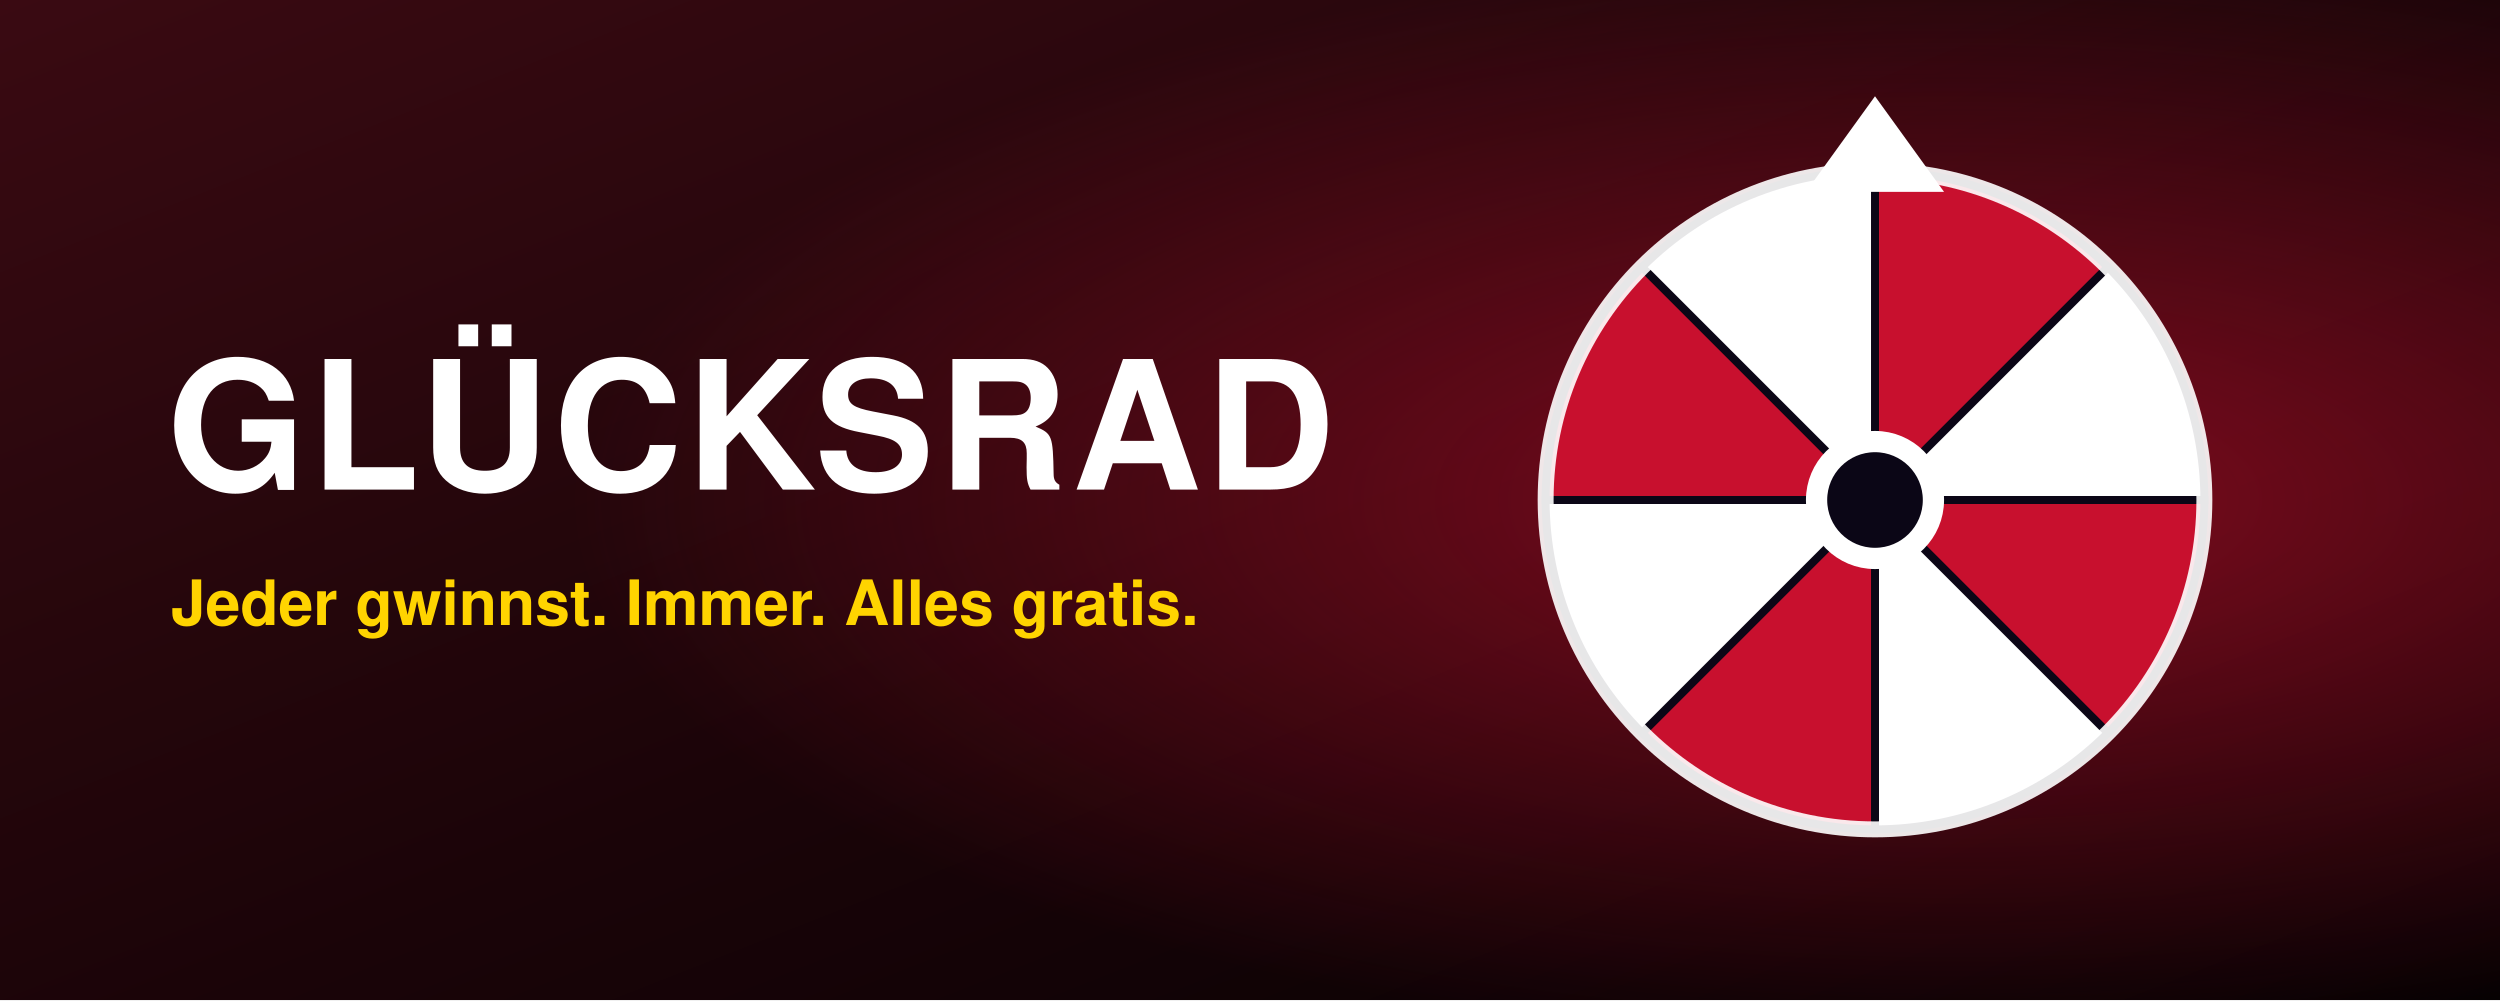
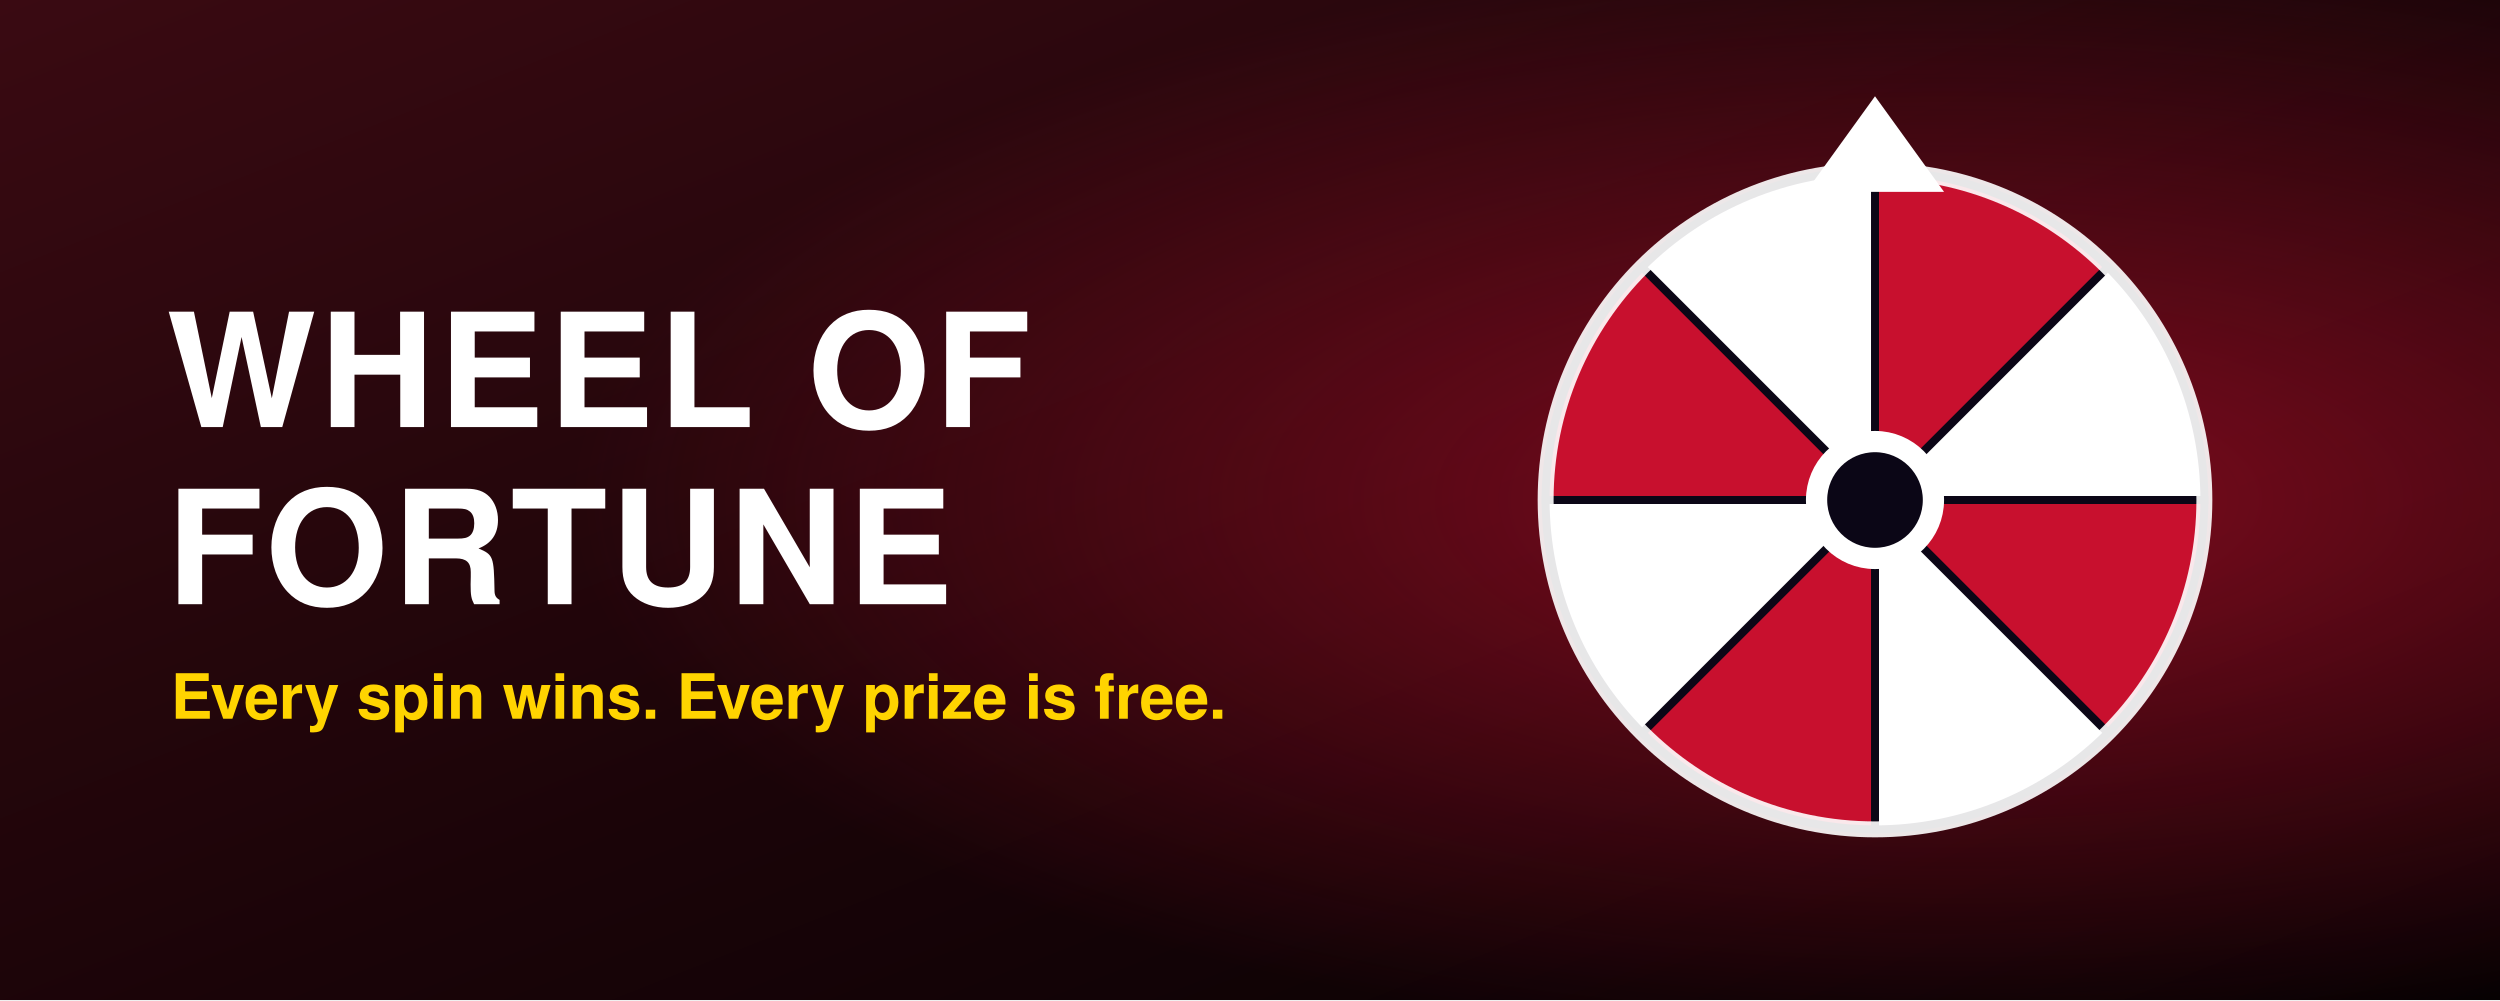
- <svg xmlns="http://www.w3.org/2000/svg" viewBox="0 0 1200 480" width="1200" height="480" role="img" aria-label="Glücksrad cover">
+ <svg xmlns="http://www.w3.org/2000/svg" viewBox="0 0 1200 480" width="1200" height="480" role="img" aria-label="Wheel of Fortune cover">
  <defs>
    <linearGradient id="cbg" x1="0" y1="0" x2="1" y2="1">
      <stop offset="0%" stop-color="#3a0a12" />
      <stop offset="55%" stop-color="#1a0408" />
      <stop offset="100%" stop-color="#050102" />
    </linearGradient>
    <radialGradient id="glow" cx="78%" cy="50%" r="55%">
      <stop offset="0%" stop-color="#c8102e" stop-opacity="0.6" />
      <stop offset="100%" stop-color="#c8102e" stop-opacity="0" />
    </radialGradient>
  </defs>
  <rect width="1200" height="480" fill="url(#cbg)" />
  <rect width="1200" height="480" fill="url(#glow)" />
-   <text x="80" y="235" fill="#ffffff" font-family="Geist, Segoe UI, Helvetica, Arial, sans-serif" font-size="86" font-weight="700" letter-spacing="2">GLÜCKSRAD</text>
-   <text x="82" y="300" fill="#ffd400" font-family="Geist, Segoe UI, Helvetica, Arial, sans-serif" font-size="30" font-weight="600">Jeder gwinnst. Immer. Alles gratis.</text>
+   <text x="80" y="205" fill="#ffffff" font-family="Geist, Segoe UI, Helvetica, Arial, sans-serif" font-size="76" font-weight="700" letter-spacing="2">WHEEL OF</text>
+   <text x="80" y="290" fill="#ffffff" font-family="Geist, Segoe UI, Helvetica, Arial, sans-serif" font-size="76" font-weight="700" letter-spacing="2">FORTUNE</text>
+   <text x="82" y="345" fill="#ffd400" font-family="Geist, Segoe UI, Helvetica, Arial, sans-serif" font-size="30" font-weight="600">Every spin wins. Every prize is free.</text>
  <g transform="translate(900,240) scale(2.55)">
    <path d="M0.00,0.00 L0.00,-62.00 A62.00,62.00 0 0 1 43.84,-43.84 Z" fill="#c8102e" stroke="#0b0616" stroke-width="1.5" />
    <path d="M0.00,0.00 L43.84,-43.84 A62.00,62.00 0 0 1 62.00,0.00 Z" fill="#ffffff" stroke="#0b0616" stroke-width="1.5" />
    <path d="M0.00,0.00 L62.00,0.00 A62.00,62.00 0 0 1 43.84,43.84 Z" fill="#c8102e" stroke="#0b0616" stroke-width="1.5" />
    <path d="M0.00,0.00 L43.84,43.84 A62.00,62.00 0 0 1 0.00,62.00 Z" fill="#ffffff" stroke="#0b0616" stroke-width="1.5" />
    <path d="M0.00,0.00 L0.00,62.00 A62.00,62.00 0 0 1 -43.84,43.84 Z" fill="#c8102e" stroke="#0b0616" stroke-width="1.5" />
    <path d="M0.00,0.00 L-43.84,43.84 A62.00,62.00 0 0 1 -62.00,0.00 Z" fill="#ffffff" stroke="#0b0616" stroke-width="1.5" />
    <path d="M0.00,0.00 L-62.00,0.00 A62.00,62.00 0 0 1 -43.84,-43.84 Z" fill="#c8102e" stroke="#0b0616" stroke-width="1.5" />
    <path d="M0.00,0.00 L-43.84,-43.84 A62.00,62.00 0 0 1 -0.00,-62.00 Z" fill="#ffffff" stroke="#0b0616" stroke-width="1.5" />
    <circle cx="0" cy="0" r="62" fill="none" stroke="#ffffff" stroke-opacity="0.9" stroke-width="3" />
    <circle cx="0" cy="0" r="11" fill="#0b0616" stroke="#ffffff" stroke-width="4" />
    <path d="M0 -76 L13 -58 L-13 -58 Z" fill="#ffffff" />
  </g>
</svg>
